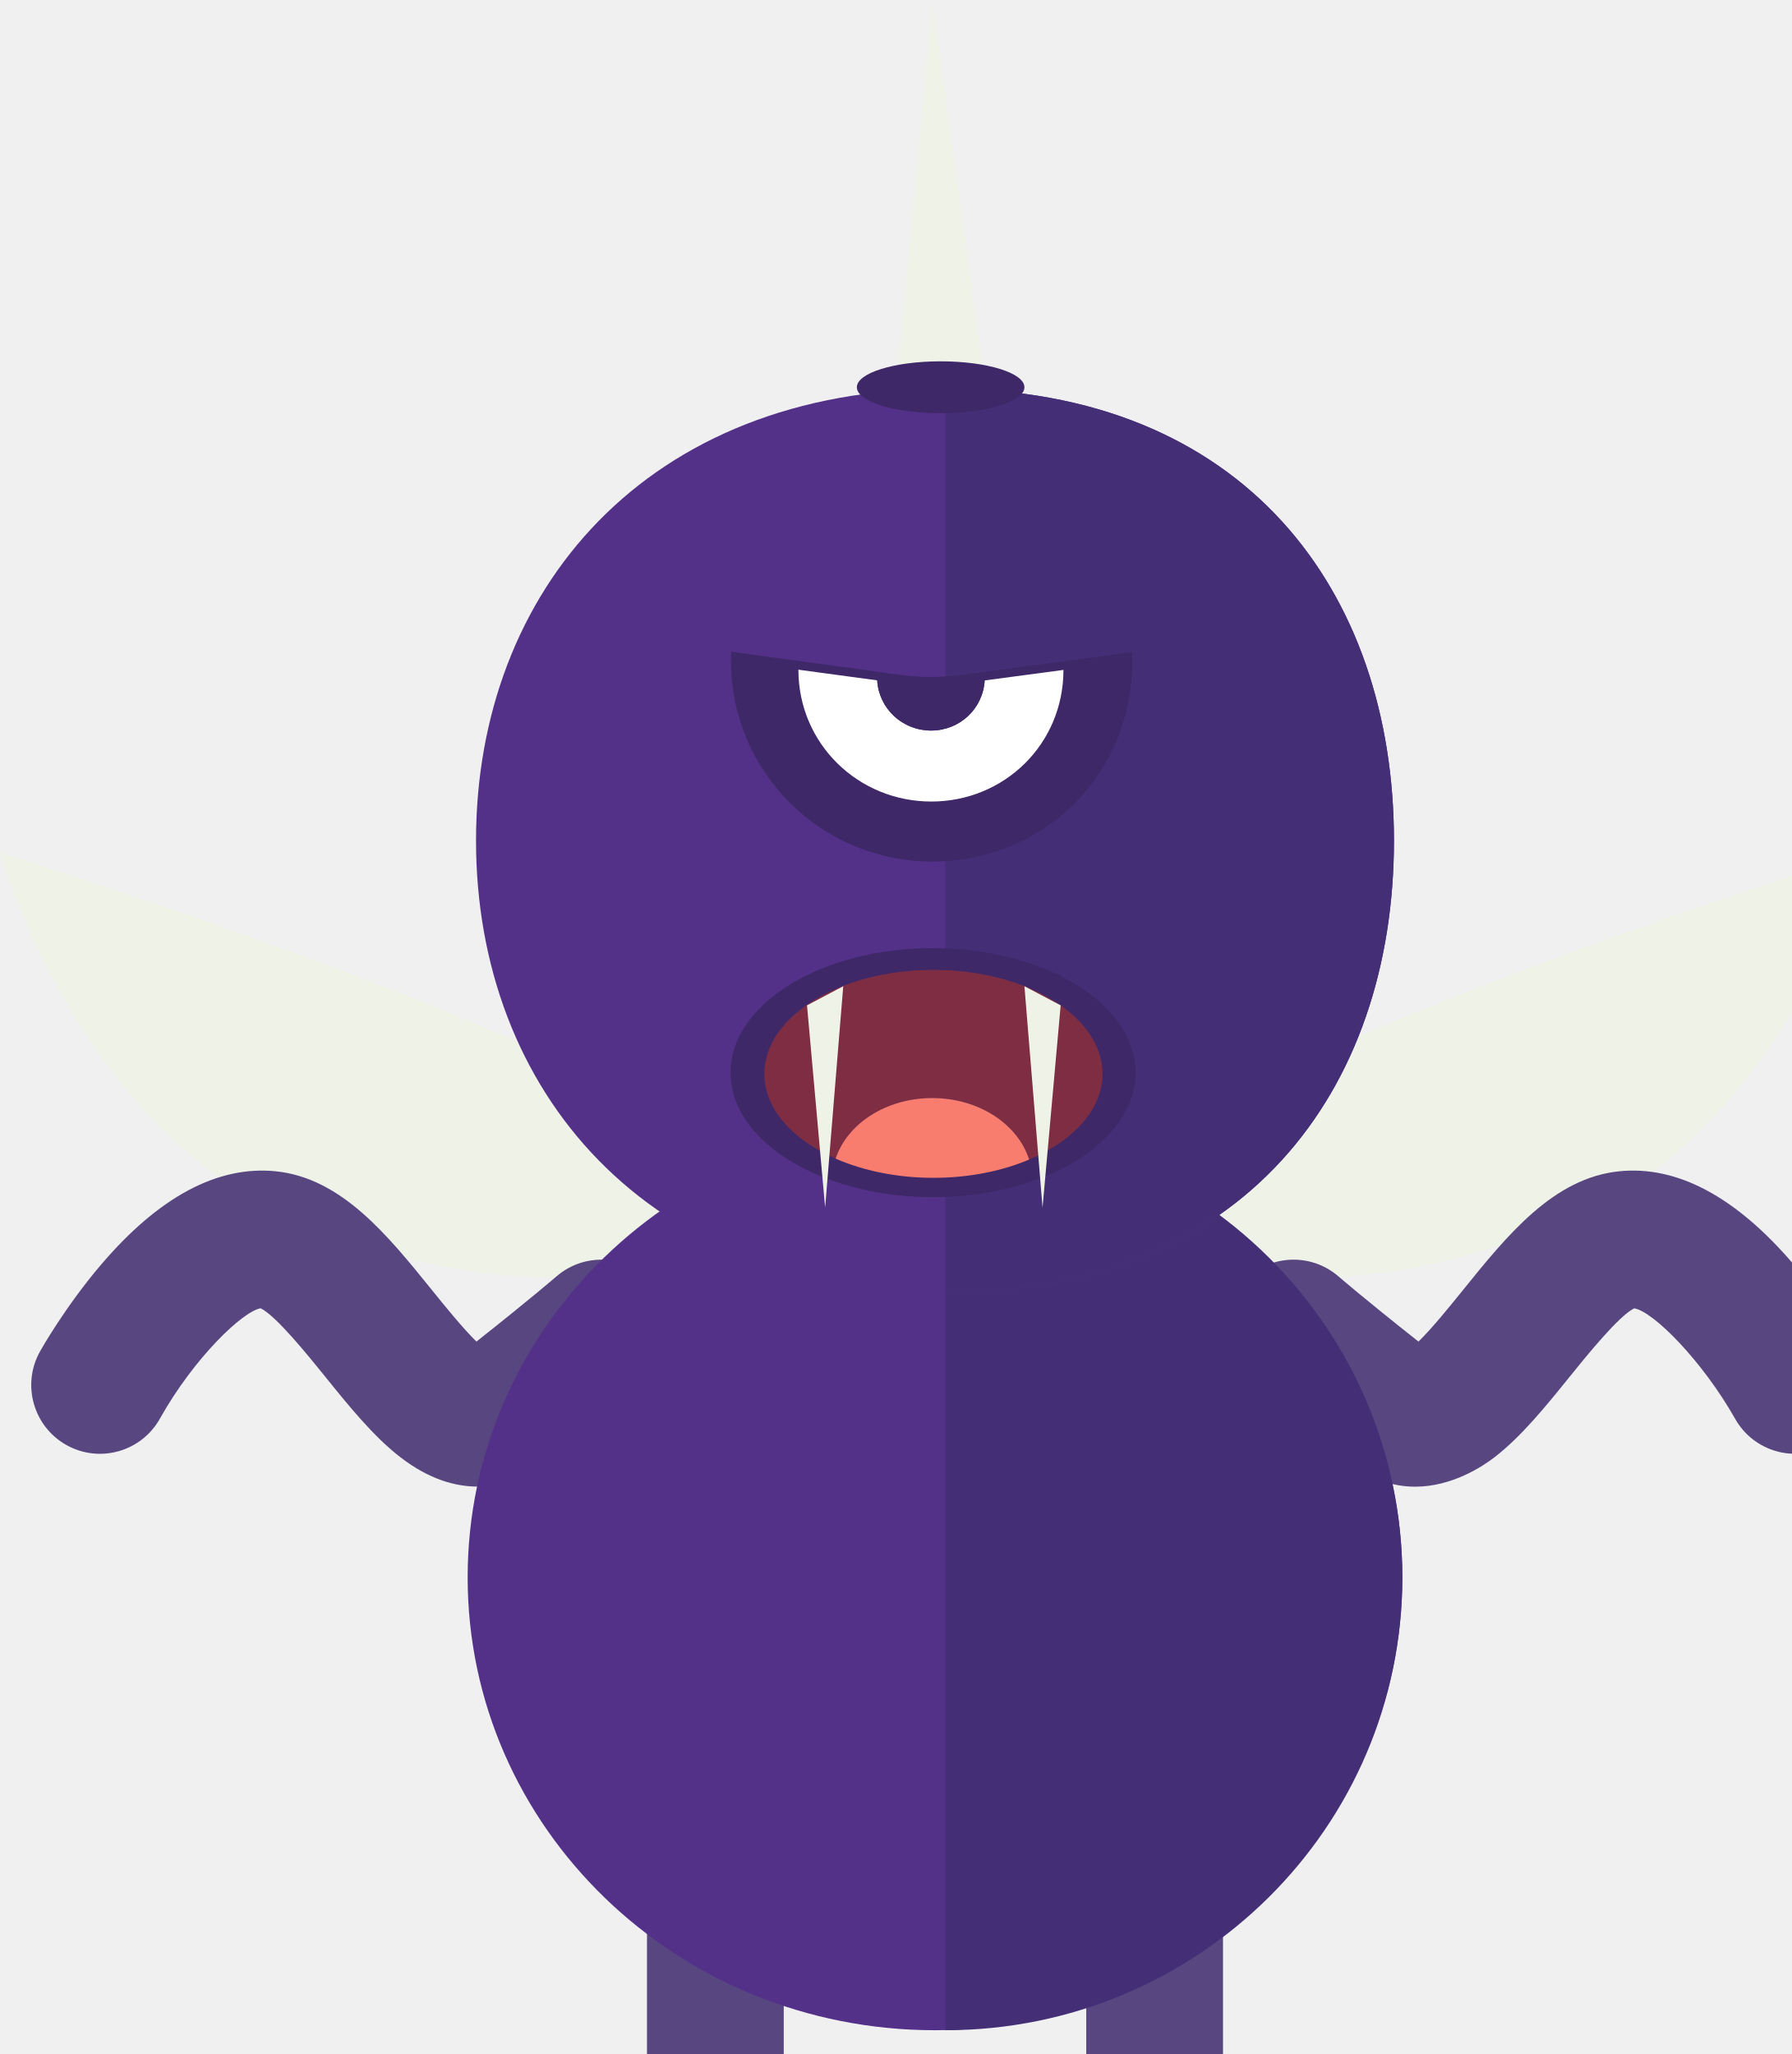
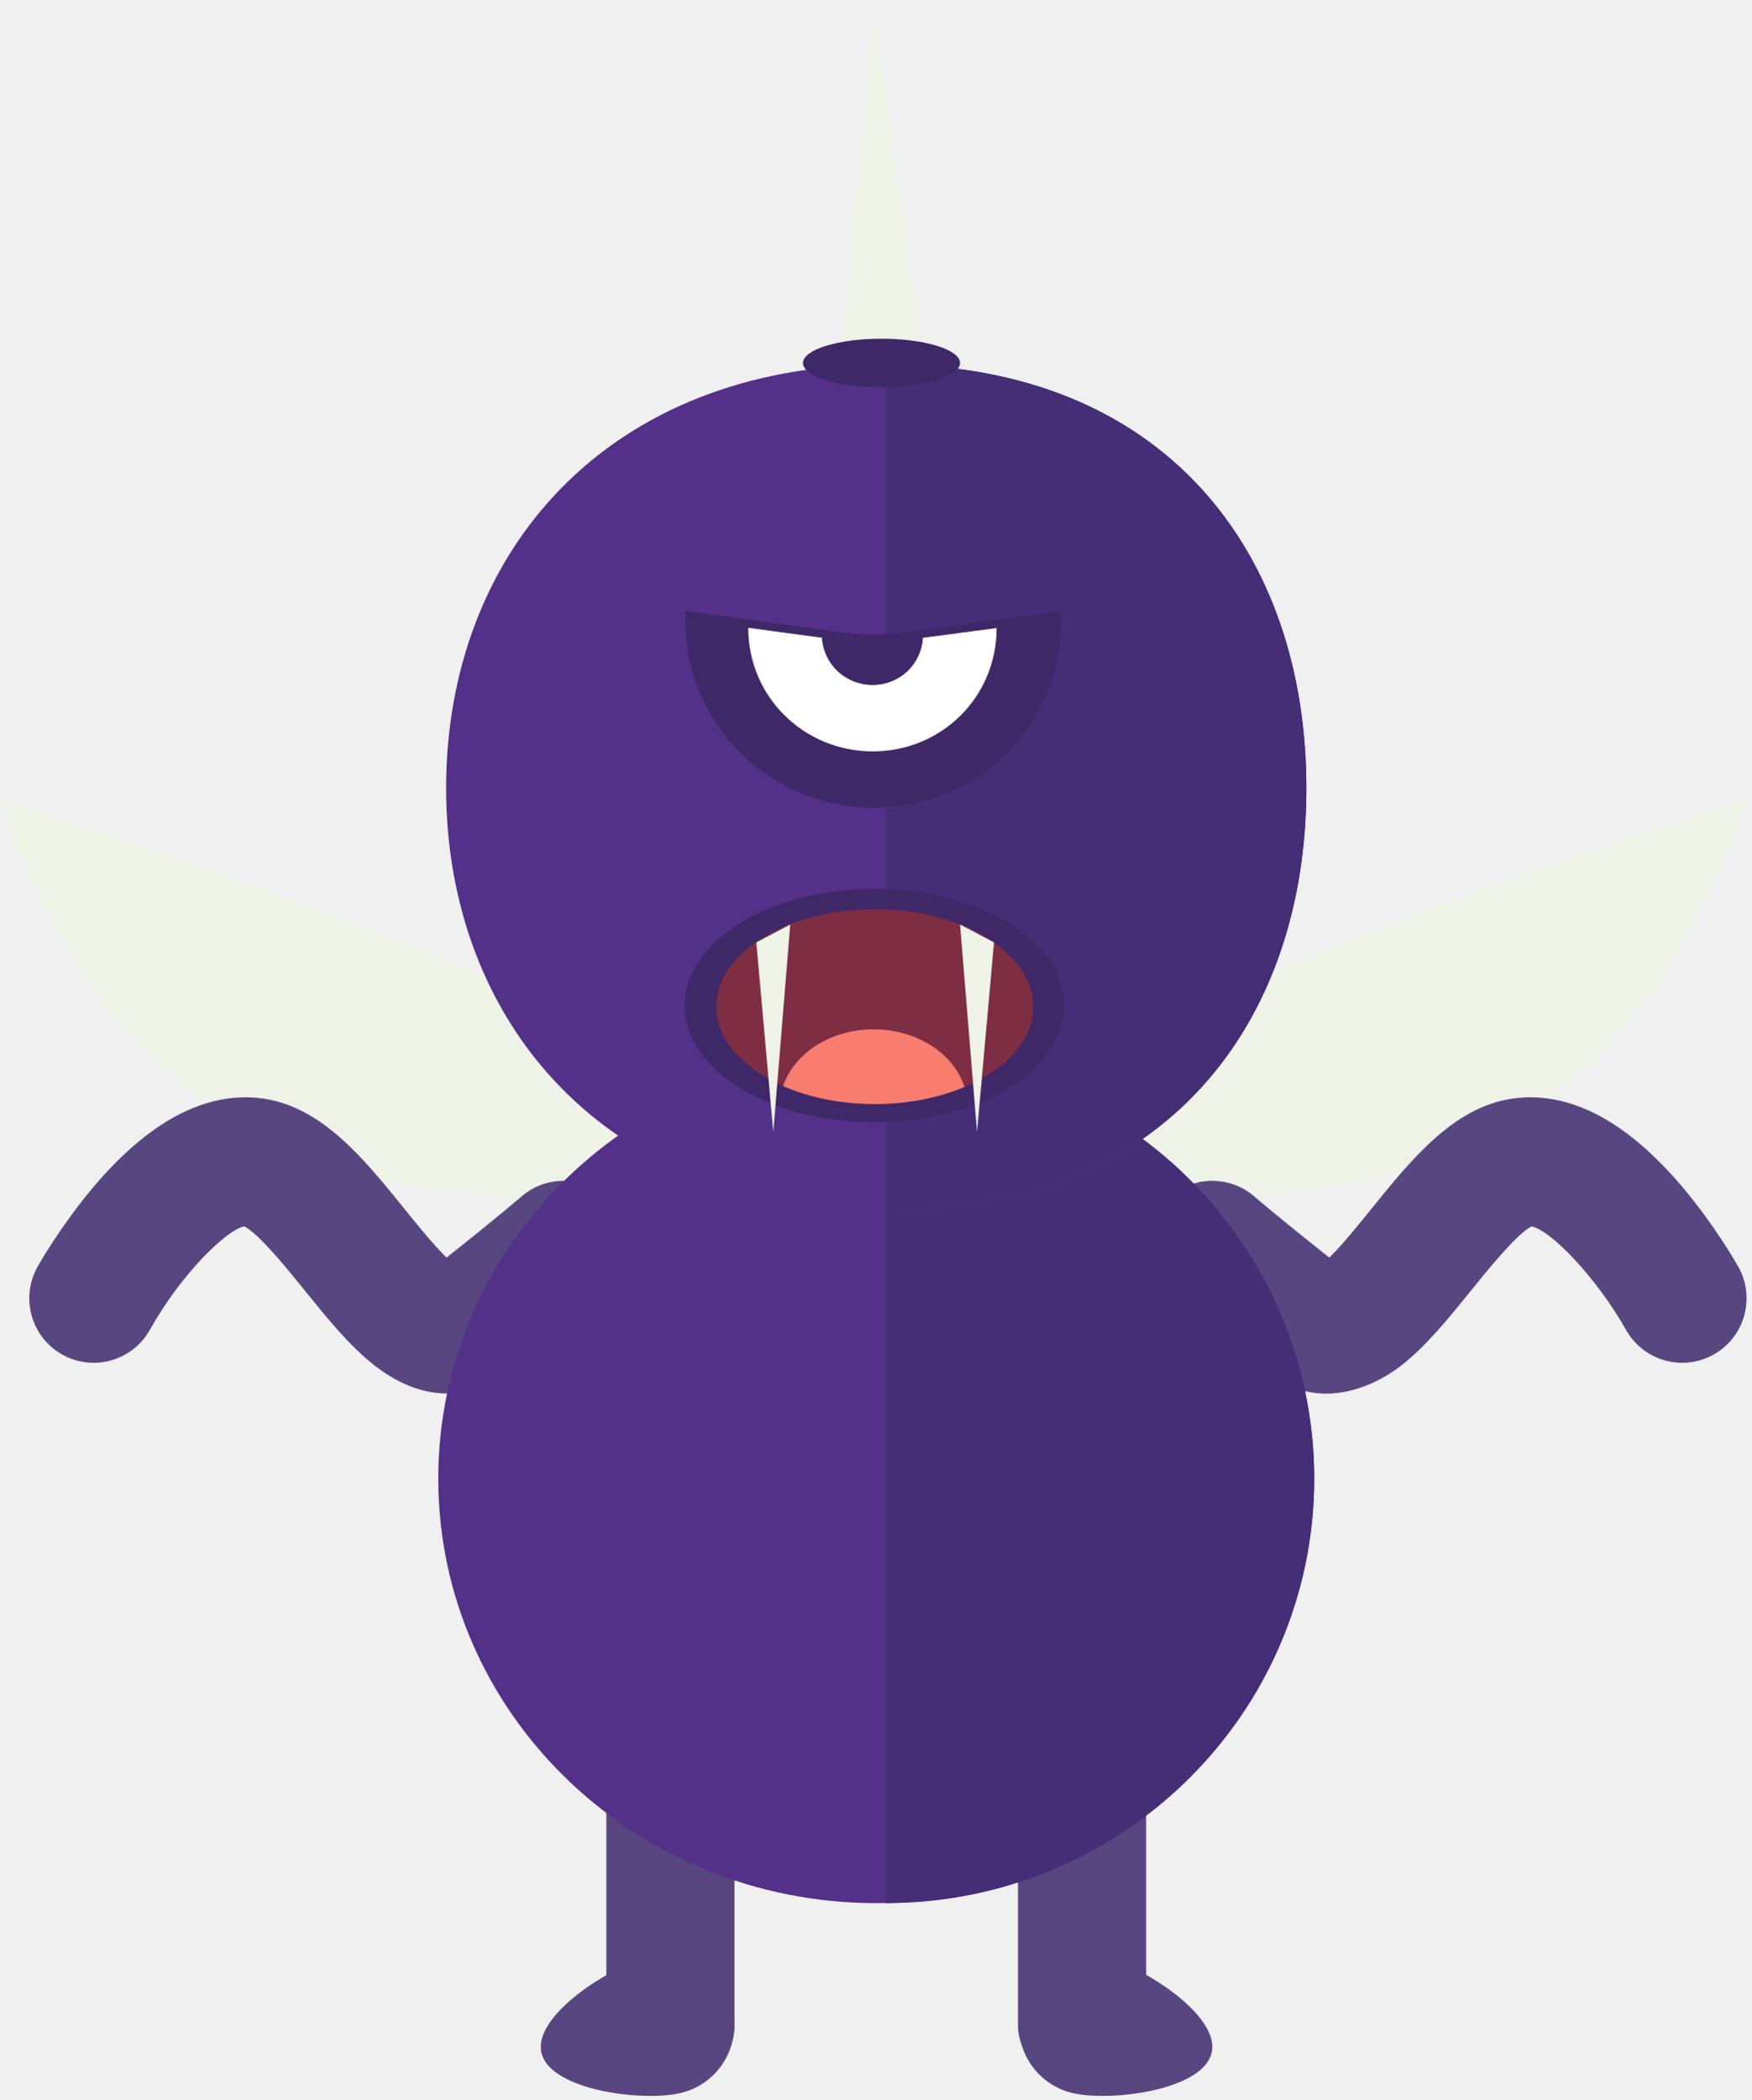
- <svg xmlns="http://www.w3.org/2000/svg" version="1.1" x="0px" y="0px" width="100%" height="100%" viewBox="0 0 116 133" enable-background="new 0 0 309 212" xml:space="preserve" class="character-svg bird-svg">
+ <svg xmlns="http://www.w3.org/2000/svg" version="1.1" x="0px" y="0px" width="100%" height="100%" viewBox="0 0 121 145" enable-background="new 0 0 121 145" xml:space="preserve" class="character-svg bird-svg">
  <g stroke="none" stroke-width="1" fill="none" fill-rule="evenodd">
    <g id="Imported-Layers">
      <path d="M73.872,143.448 L73.872,143.448 C71.917,143.448 70.333,141.862 70.333,139.906 L70.333,125.093 L79.187,125.093 L79.187,138.126 C79.187,141.065 76.808,143.448 73.872,143.448" id="Fill-1" fill="#57467F" />
      <path d="M47.208,143.448 L47.208,143.448 C49.162,143.448 50.746,141.862 50.746,139.906 L50.746,125.093 L41.892,125.093 L41.892,138.126 C41.892,141.065 44.272,143.448 47.208,143.448" id="Fill-2" fill="#57467F" />
      <path d="M0,55.208 C0,55.208 4.858,72.258 17.849,78.36 C30.839,84.462 43.854,84.11 47.043,77.306 C50.1,70.786 0,55.208 0,55.208" id="Fill-3" fill="#EFF2E7" />
      <path d="M120.689,55.208 C120.689,55.208 115.831,72.258 102.84,78.36 C89.849,84.462 76.835,84.11 73.646,77.306 C70.589,70.786 120.689,55.208 120.689,55.208" id="Fill-4" fill="#EFF2E7" />
      <path d="M30.927,96.259 C29.481,96.259 27.772,95.787 25.916,94.352 C24.174,93.003 22.592,91.044 21.063,89.149 C19.937,87.755 17.875,85.201 16.877,84.713 C15.748,84.894 12.589,87.871 10.352,91.862 C9.149,94.006 6.438,94.769 4.295,93.565 C2.153,92.361 1.391,89.646 2.594,87.501 C2.659,87.384 4.228,84.604 6.547,81.885 C10.287,77.498 14.087,75.466 17.843,75.842 C22.104,76.27 25.092,79.972 27.982,83.551 C28.778,84.536 29.973,86.017 30.85,86.869 C34.365,84.09 36.005,82.67 36.023,82.655 C37.878,81.044 40.688,81.243 42.298,83.1 C43.907,84.957 43.71,87.768 41.855,89.381 C41.77,89.455 39.712,91.24 35.217,94.761 C34.608,95.238 33.053,96.259 30.927,96.259" id="Fill-5" fill="#57467F" />
      <path d="M91.631,96.265 C90.326,96.265 88.898,95.874 87.477,94.761 C82.982,91.24 80.924,89.455 80.838,89.381 C78.983,87.768 78.785,84.955 80.396,83.099 C82.008,81.241 84.817,81.044 86.672,82.656 C86.688,82.67 88.329,84.09 91.844,86.869 C92.721,86.017 93.916,84.536 94.712,83.551 C97.602,79.972 100.59,76.27 104.851,75.842 C108.601,75.463 112.407,77.498 116.147,81.885 C118.466,84.604 120.035,87.384 120.1,87.501 C121.303,89.646 120.541,92.361 118.399,93.565 C116.258,94.768 113.549,94.007 112.345,91.866 C110.254,88.166 107.074,84.926 105.811,84.716 C104.811,85.212 102.755,87.758 101.631,89.149 C100.102,91.044 98.52,93.003 96.778,94.352 C96.026,94.933 94.038,96.265 91.631,96.265" id="Fill-6" fill="#57467F" />
      <path d="M60.369,0.119 L60.369,0.119 L57.877,26.756 L64.03,26.756 L60.369,0.119" id="Fill-7" fill="#EFF2E7" />
      <path d="M30.28,102.136 C30.28,118.331 43.828,131.46 60.54,131.46 C77.252,131.46 90.799,118.331 90.799,102.136 C90.799,85.941 77.252,72.812 60.54,72.812 C43.828,72.812 30.28,85.941 30.28,102.136" id="Fill-8" fill="#533189" />
      <path d="M61.206,131.46 C77.55,131.46 90.799,118.331 90.799,102.136 C90.799,85.941 77.55,72.812 61.206,72.812" id="Fill-9" fill="#442F77" />
      <path d="M30.822,54.434 C30.822,70.596 41.848,83.698 61.206,83.698 C80.565,83.698 90.257,70.596 90.257,54.434 C90.257,38.273 80.565,25.171 61.206,25.171 C41.848,25.171 30.822,38.273 30.822,54.434" id="Fill-10" fill="#533189" />
      <path d="M61.206,83.698 C80.565,83.698 90.257,70.596 90.257,54.434 C90.257,38.273 80.565,25.171 61.206,25.171" id="Fill-11" fill="#442F77" />
      <path id="Fill-12" fill="#E87571" />
      <path d="M60.413,61.392 C53.171,61.392 47.3,65.002 47.3,69.455 C47.3,72.17 49.483,74.569 52.826,76.03 C54.968,76.966 57.585,77.519 60.413,77.519 C63.169,77.519 65.724,76.995 67.835,76.102 C71.271,74.648 73.526,72.214 73.526,69.455 C73.526,65.002 67.655,61.392 60.413,61.392" id="Fill-13" fill="#3E2868" />
      <path d="M71.387,69.534 C71.387,65.815 66.485,62.801 60.438,62.801 C54.392,62.801 49.49,65.815 49.49,69.534 C49.49,71.8 51.313,73.803 54.104,75.023 C54.854,72.763 57.367,71.1 60.36,71.1 C63.38,71.1 65.91,72.793 66.636,75.084 C69.505,73.869 71.387,71.837 71.387,69.534" id="Fill-14" fill="#7E2D43" />
      <path d="M60.36,71.1 C57.367,71.1 54.854,72.763 54.104,75.023 C55.892,75.805 58.077,76.266 60.438,76.266 C62.739,76.266 64.873,75.829 66.636,75.084 C65.91,72.793 63.38,71.1 60.36,71.1" id="Fill-15" fill="#F97D6E" />
      <path d="M67.503,78.197 L67.503,78.197 L66.33,63.858 L68.676,65.098 L67.503,78.197" id="Fill-16" fill="#EFF2E7" />
      <path d="M53.426,78.197 L53.426,78.197 L54.599,63.858 L52.253,65.098 L53.426,78.197" id="Fill-17" fill="#EFF2E7" />
      <path d="M47.77,42.812 C47.77,49.813 53.423,55.254 60.311,55.254 C67.198,55.254 72.783,49.835 72.783,42.834 C71.663,42.983 70.543,43.133 69.424,43.282 C67.878,43.489 66.33,43.686 64.784,43.899 C63.239,44.111 61.69,44.377 60.125,44.365 C58.717,44.355 57.333,44.106 55.943,43.918 C53.954,43.649 51.965,43.38 49.975,43.11 C49.241,43.011 48.505,42.911 47.77,42.812" id="Fill-18" fill="#3E2868" />
      <path d="M60.356,55.788 C53.147,55.788 47.332,49.967 47.332,42.812 L47.332,42.2 L56.062,43.388 C56.346,43.427 56.605,43.468 56.889,43.508 C57.96,43.663 59.055,43.823 60.141,43.831 C61.419,43.841 62.719,43.654 63.982,43.473 C64.227,43.438 64.47,43.403 64.715,43.369 C65.688,43.235 66.661,43.107 67.635,42.979 C68.209,42.904 68.779,42.829 69.352,42.753 L73.312,42.224 L73.312,42.834 C73.312,50.098 67.649,55.788 60.356,55.788 L60.356,55.788 Z M48.319,43.426 C48.631,49.807 53.786,54.719 60.311,54.719 C66.798,54.719 71.924,49.816 72.234,43.446 L69.495,43.812 C68.921,43.889 68.347,43.964 67.773,44.039 C66.801,44.167 65.829,44.294 64.857,44.428 C64.614,44.462 64.371,44.496 64.127,44.531 C62.825,44.717 61.486,44.913 60.121,44.9 C58.963,44.891 57.819,44.726 56.713,44.566 C56.432,44.526 56.152,44.485 55.871,44.447 L48.319,43.426 L48.319,43.426 Z" id="Fill-19" fill="#3E2868" />
      <path d="M66.553,43.687 C65.621,43.811 64.689,43.932 63.757,44.058 C63.644,45.904 62.135,47.305 60.286,47.305 C58.437,47.305 56.912,45.899 56.796,44.054 C55.601,43.893 54.404,43.731 53.208,43.569 C52.704,43.501 52.2,43.432 51.695,43.364 C51.695,48.168 55.574,51.901 60.3,51.901 C65.026,51.901 68.857,48.183 68.857,43.379 C68.089,43.482 67.321,43.584 66.553,43.687" id="Fill-20" fill="#FFFFFF" />
      <path d="M60.286,47.305 C62.135,47.305 63.644,45.904 63.757,44.058 C63.628,44.076 63.499,44.092 63.37,44.11 C62.309,44.256 61.199,44.374 60.125,44.365 C59.159,44.358 58.257,44.252 57.303,44.123 C57.134,44.1 56.965,44.077 56.796,44.054 C56.912,45.899 58.437,47.305 60.286,47.305" id="Fill-21" fill="#3E2868" />
      <path d="M55.48,25.076 C55.48,26.004 57.909,26.756 60.905,26.756 C63.901,26.756 66.33,26.004 66.33,25.076 C66.33,24.148 63.901,23.396 60.905,23.396 C57.909,23.396 55.48,24.148 55.48,25.076" id="Fill-22" fill="#3E2868" />
      <path d="M44.755,135.2 C47.339,134.559 49.953,136.136 50.593,138.722 C51.234,141.308 49.658,143.924 47.074,144.565 C44.49,145.206 38.056,144.411 37.415,141.825 C36.775,139.239 42.171,135.841 44.755,135.2" id="Fill-23" fill="#57467F" />
      <path d="M76.367,135.2 C73.784,134.559 71.17,136.136 70.529,138.722 C69.889,141.308 71.465,143.924 74.049,144.565 C76.633,145.206 83.067,144.411 83.707,141.825 C84.348,139.239 78.951,135.841 76.367,135.2" id="Fill-24" fill="#57467F" />
    </g>
  </g>
</svg>
